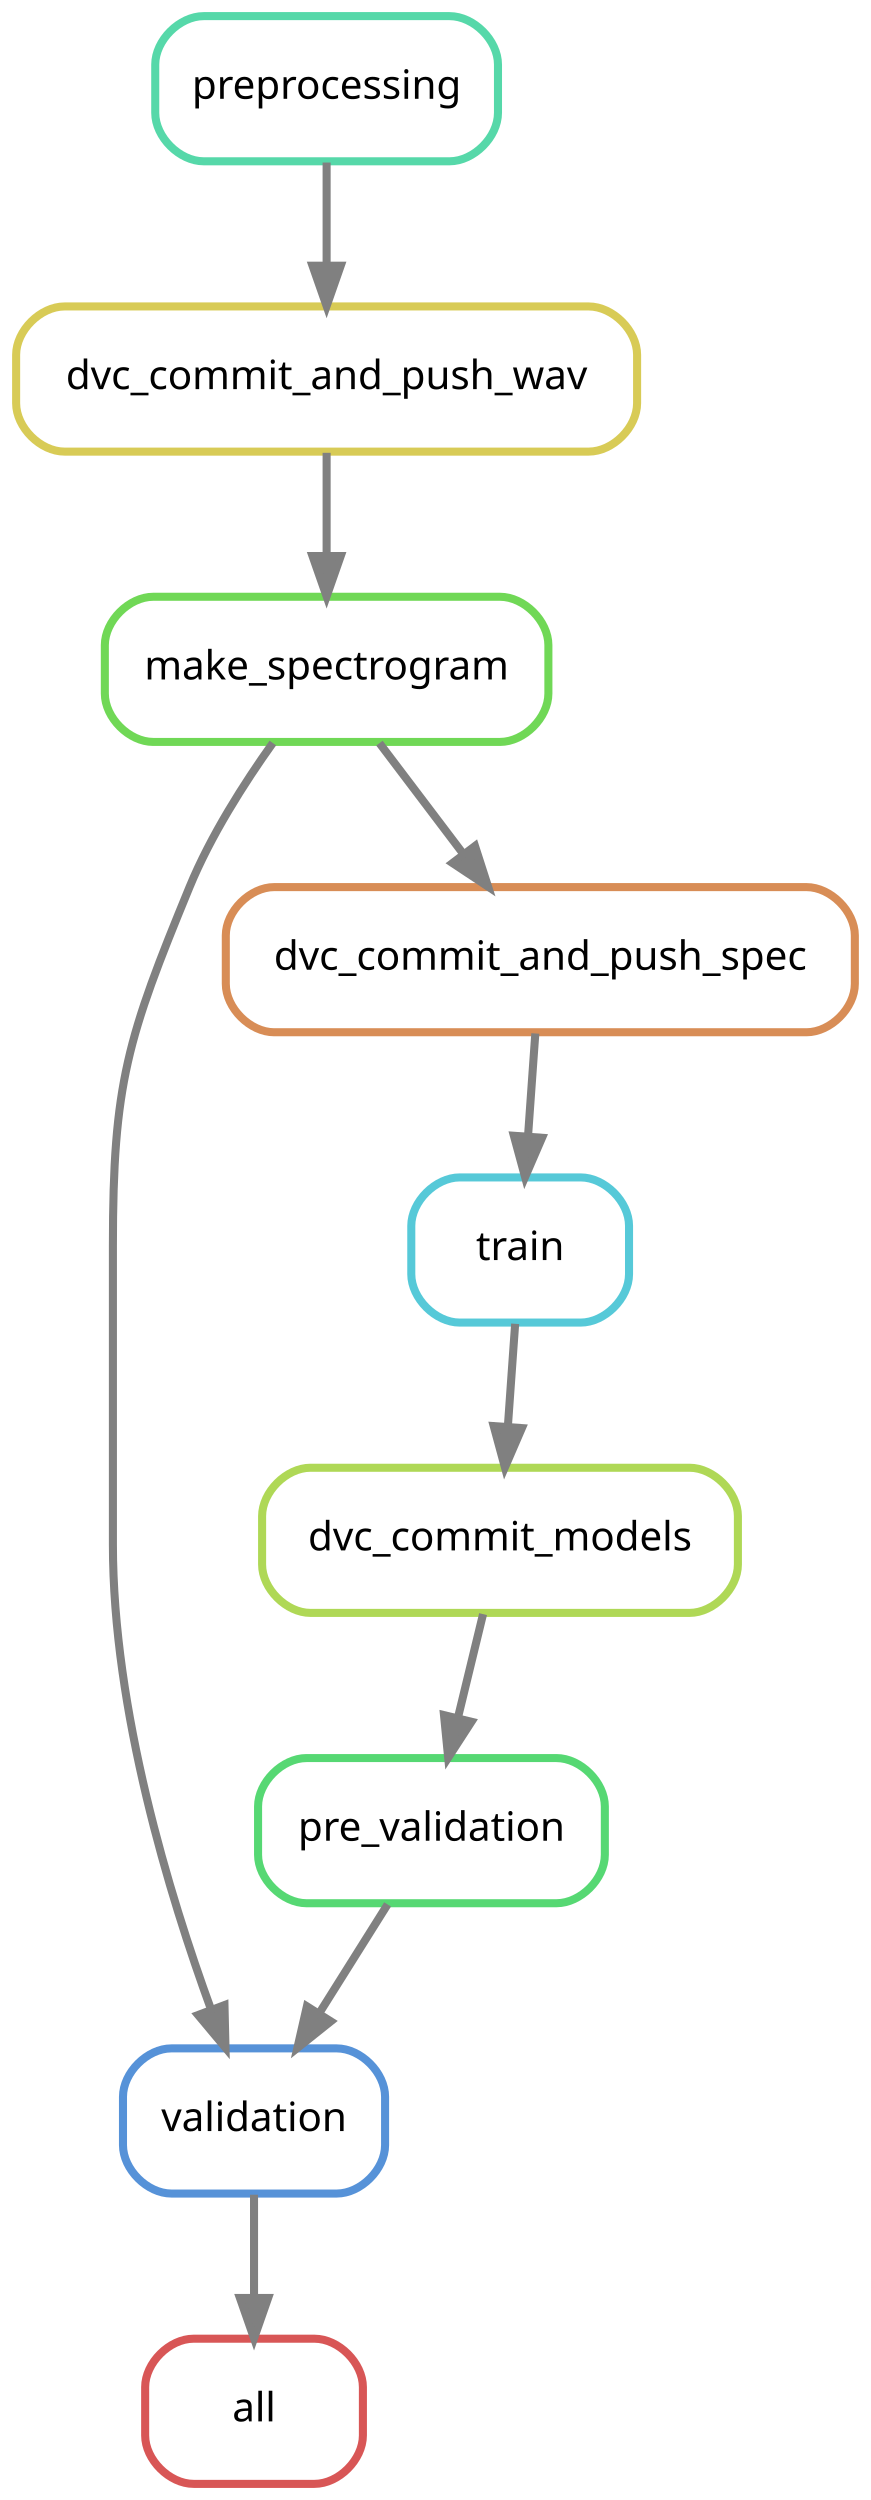
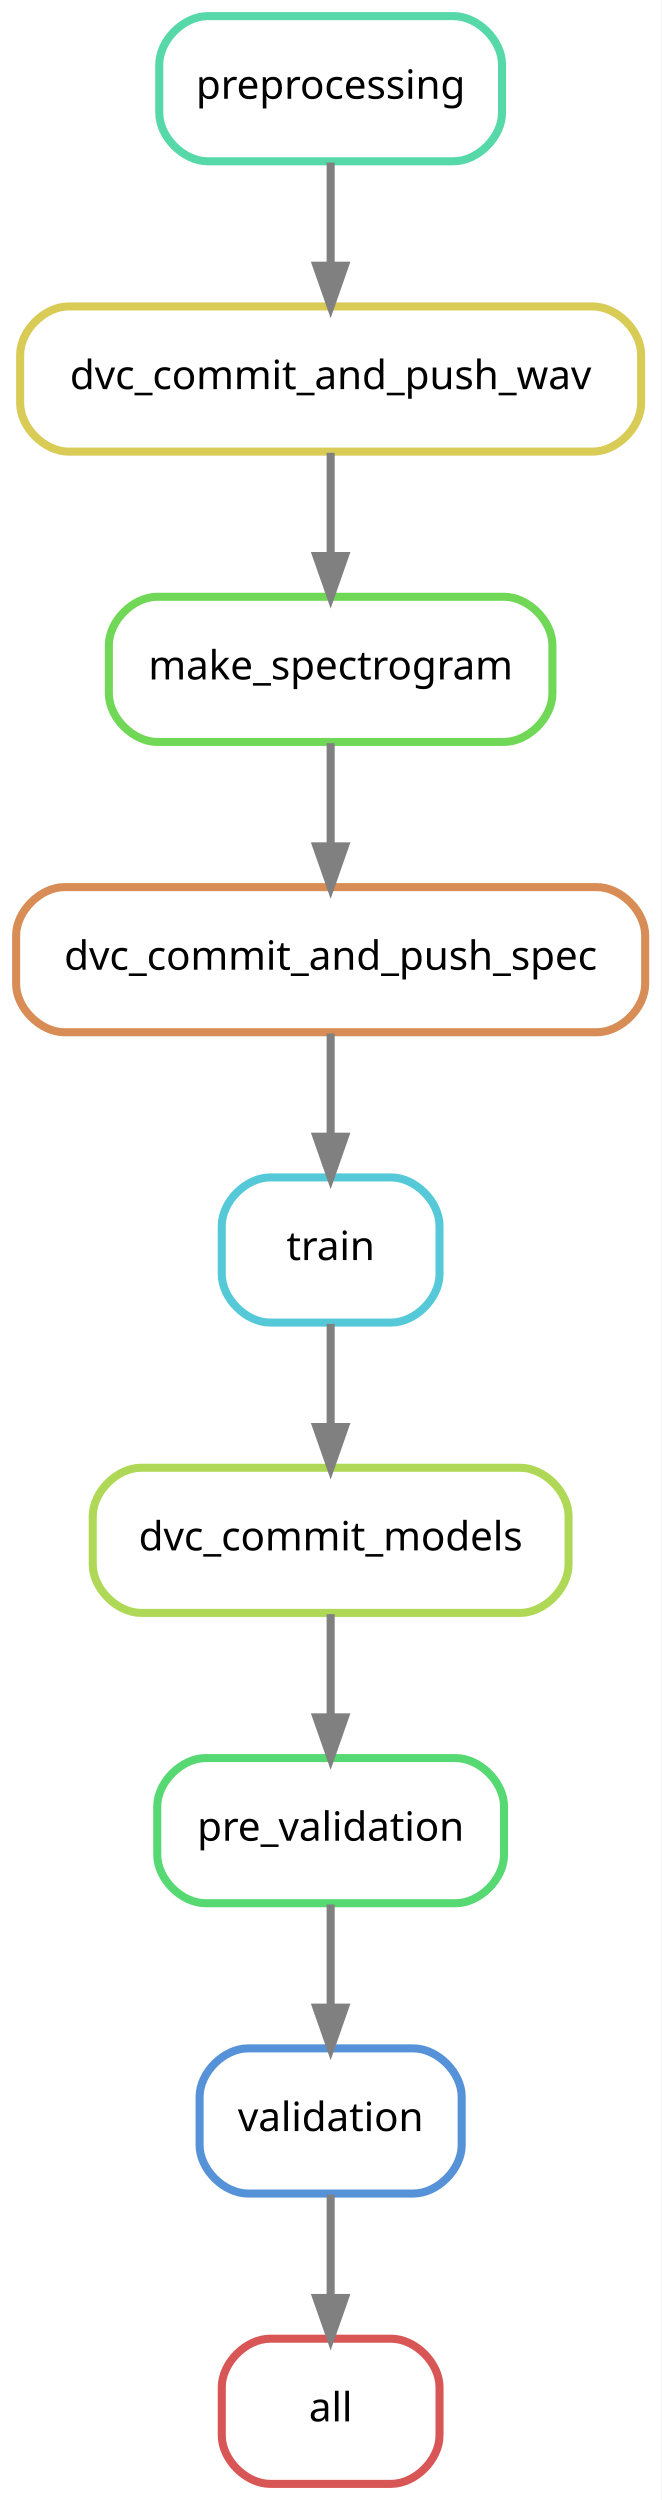
- <svg xmlns="http://www.w3.org/2000/svg" width="216pt" height="620pt" viewBox="0.00 0.00 216.00 620.00">
+ <svg xmlns="http://www.w3.org/2000/svg" width="164pt" height="620pt" viewBox="0.00 0.00 164.00 620.00">
  <g id="graph0" class="graph" transform="scale(1 1) rotate(0) translate(4 616)">
-     <polygon fill="white" stroke="transparent" points="-4,4 -4,-616 212,-616 212,4 -4,4" />
+     <polygon fill="white" stroke="transparent" points="-4,4 -4,-616 160,-616 160,4 -4,4" />
    <g id="node1" class="node">
-       <path fill="none" stroke="#d85656" stroke-width="2" d="M74,-36C74,-36 44,-36 44,-36 38,-36 32,-30 32,-24 32,-24 32,-12 32,-12 32,-6 38,0 44,0 44,0 74,0 74,0 80,0 86,-6 86,-12 86,-12 86,-24 86,-24 86,-30 80,-36 74,-36" />
-       <text text-anchor="middle" x="59" y="-15.5" font-family="sans" font-size="10.00">all</text>
+       <path fill="none" stroke="#d85656" stroke-width="2" d="M93,-36C93,-36 63,-36 63,-36 57,-36 51,-30 51,-24 51,-24 51,-12 51,-12 51,-6 57,0 63,0 63,0 93,0 93,0 99,0 105,-6 105,-12 105,-12 105,-24 105,-24 105,-30 99,-36 93,-36" />
+       <text text-anchor="middle" x="78" y="-15.5" font-family="sans" font-size="10.00">all</text>
    </g>
    <g id="node2" class="node">
-       <path fill="none" stroke="#5692d8" stroke-width="2" d="M79.5,-108C79.5,-108 38.5,-108 38.5,-108 32.5,-108 26.5,-102 26.5,-96 26.5,-96 26.5,-84 26.5,-84 26.5,-78 32.5,-72 38.5,-72 38.5,-72 79.5,-72 79.5,-72 85.5,-72 91.5,-78 91.5,-84 91.5,-84 91.5,-96 91.5,-96 91.5,-102 85.5,-108 79.5,-108" />
-       <text text-anchor="middle" x="59" y="-87.5" font-family="sans" font-size="10.00">validation</text>
+       <path fill="none" stroke="#5692d8" stroke-width="2" d="M98.5,-108C98.5,-108 57.5,-108 57.5,-108 51.5,-108 45.5,-102 45.5,-96 45.5,-96 45.5,-84 45.5,-84 45.5,-78 51.5,-72 57.5,-72 57.5,-72 98.5,-72 98.5,-72 104.5,-72 110.5,-78 110.5,-84 110.5,-84 110.5,-96 110.5,-96 110.5,-102 104.5,-108 98.5,-108" />
+       <text text-anchor="middle" x="78" y="-87.5" font-family="sans" font-size="10.00">validation</text>
    </g>
    <g id="edge1" class="edge">
-       <path fill="none" stroke="grey" stroke-width="2" d="M59,-71.7C59,-63.98 59,-54.71 59,-46.11" />
-       <polygon fill="grey" stroke="grey" stroke-width="2" points="62.5,-46.1 59,-36.1 55.5,-46.1 62.5,-46.1" />
+       <path fill="none" stroke="grey" stroke-width="2" d="M78,-71.7C78,-63.98 78,-54.71 78,-46.11" />
+       <polygon fill="grey" stroke="grey" stroke-width="2" points="81.5,-46.1 78,-36.1 74.5,-46.1 81.5,-46.1" />
    </g>
    <g id="node3" class="node">
-       <path fill="none" stroke="#70d856" stroke-width="2" d="M120,-468C120,-468 34,-468 34,-468 28,-468 22,-462 22,-456 22,-456 22,-444 22,-444 22,-438 28,-432 34,-432 34,-432 120,-432 120,-432 126,-432 132,-438 132,-444 132,-444 132,-456 132,-456 132,-462 126,-468 120,-468" />
-       <text text-anchor="middle" x="77" y="-447.5" font-family="sans" font-size="10.00">make_spectrogram</text>
+       <path fill="none" stroke="#56d873" stroke-width="2" d="M109,-180C109,-180 47,-180 47,-180 41,-180 35,-174 35,-168 35,-168 35,-156 35,-156 35,-150 41,-144 47,-144 47,-144 109,-144 109,-144 115,-144 121,-150 121,-156 121,-156 121,-168 121,-168 121,-174 115,-180 109,-180" />
+       <text text-anchor="middle" x="78" y="-159.5" font-family="sans" font-size="10.00">pre_validation</text>
+     </g>
+     <g id="edge2" class="edge">
+       <path fill="none" stroke="grey" stroke-width="2" d="M78,-143.7C78,-135.98 78,-126.71 78,-118.11" />
+       <polygon fill="grey" stroke="grey" stroke-width="2" points="81.5,-118.1 78,-108.1 74.5,-118.1 81.5,-118.1" />
+     </g>
+     <g id="node4" class="node">
+       <path fill="none" stroke="#afd856" stroke-width="2" d="M125,-252C125,-252 31,-252 31,-252 25,-252 19,-246 19,-240 19,-240 19,-228 19,-228 19,-222 25,-216 31,-216 31,-216 125,-216 125,-216 131,-216 137,-222 137,-228 137,-228 137,-240 137,-240 137,-246 131,-252 125,-252" />
+       <text text-anchor="middle" x="78" y="-231.5" font-family="sans" font-size="10.00">dvc_commit_models</text>
    </g>
    <g id="edge3" class="edge">
-       <path fill="none" stroke="grey" stroke-width="2" d="M63.66,-431.73C56.56,-421.78 48.24,-408.74 43,-396 27.61,-358.6 24,-347.45 24,-307 24,-307 24,-307 24,-233 24,-191.84 38.03,-145.88 48.33,-117.69" />
-       <polygon fill="grey" stroke="grey" stroke-width="2" points="51.67,-118.74 51.92,-108.15 45.12,-116.28 51.67,-118.74" />
+       <path fill="none" stroke="grey" stroke-width="2" d="M78,-215.7C78,-207.98 78,-198.71 78,-190.11" />
+       <polygon fill="grey" stroke="grey" stroke-width="2" points="81.5,-190.1 78,-180.1 74.5,-190.1 81.5,-190.1" />
+     </g>
+     <g id="node5" class="node">
+       <path fill="none" stroke="#56c9d8" stroke-width="2" d="M93,-324C93,-324 63,-324 63,-324 57,-324 51,-318 51,-312 51,-312 51,-300 51,-300 51,-294 57,-288 63,-288 63,-288 93,-288 93,-288 99,-288 105,-294 105,-300 105,-300 105,-312 105,-312 105,-318 99,-324 93,-324" />
+       <text text-anchor="middle" x="78" y="-303.5" font-family="sans" font-size="10.00">train</text>
+     </g>
+     <g id="edge4" class="edge">
+       <path fill="none" stroke="grey" stroke-width="2" d="M78,-287.7C78,-279.98 78,-270.71 78,-262.11" />
+       <polygon fill="grey" stroke="grey" stroke-width="2" points="81.5,-262.1 78,-252.1 74.5,-262.1 81.5,-262.1" />
+     </g>
+     <g id="node6" class="node">
+       <path fill="none" stroke="#d88d56" stroke-width="2" d="M144,-396C144,-396 12,-396 12,-396 6,-396 0,-390 0,-384 0,-384 0,-372 0,-372 0,-366 6,-360 12,-360 12,-360 144,-360 144,-360 150,-360 156,-366 156,-372 156,-372 156,-384 156,-384 156,-390 150,-396 144,-396" />
+       <text text-anchor="middle" x="78" y="-375.5" font-family="sans" font-size="10.00">dvc_commit_and_push_spec</text>
+     </g>
+     <g id="edge5" class="edge">
+       <path fill="none" stroke="grey" stroke-width="2" d="M78,-359.7C78,-351.98 78,-342.71 78,-334.11" />
+       <polygon fill="grey" stroke="grey" stroke-width="2" points="81.5,-334.1 78,-324.1 74.5,-334.1 81.5,-334.1" />
+     </g>
+     <g id="node7" class="node">
+       <path fill="none" stroke="#70d856" stroke-width="2" d="M121,-468C121,-468 35,-468 35,-468 29,-468 23,-462 23,-456 23,-456 23,-444 23,-444 23,-438 29,-432 35,-432 35,-432 121,-432 121,-432 127,-432 133,-438 133,-444 133,-444 133,-456 133,-456 133,-462 127,-468 121,-468" />
+       <text text-anchor="middle" x="78" y="-447.5" font-family="sans" font-size="10.00">make_spectrogram</text>
+     </g>
+     <g id="edge6" class="edge">
+       <path fill="none" stroke="grey" stroke-width="2" d="M78,-431.7C78,-423.98 78,-414.71 78,-406.11" />
+       <polygon fill="grey" stroke="grey" stroke-width="2" points="81.5,-406.1 78,-396.1 74.5,-406.1 81.5,-406.1" />
+     </g>
+     <g id="node8" class="node">
+       <path fill="none" stroke="#d8cb56" stroke-width="2" d="M143,-540C143,-540 13,-540 13,-540 7,-540 1,-534 1,-528 1,-528 1,-516 1,-516 1,-510 7,-504 13,-504 13,-504 143,-504 143,-504 149,-504 155,-510 155,-516 155,-516 155,-528 155,-528 155,-534 149,-540 143,-540" />
+       <text text-anchor="middle" x="78" y="-519.5" font-family="sans" font-size="10.00">dvc_commit_and_push_wav</text>
+     </g>
+     <g id="edge7" class="edge">
+       <path fill="none" stroke="grey" stroke-width="2" d="M78,-503.7C78,-495.98 78,-486.71 78,-478.11" />
+       <polygon fill="grey" stroke="grey" stroke-width="2" points="81.5,-478.1 78,-468.1 74.5,-478.1 81.5,-478.1" />
    </g>
    <g id="node9" class="node">
-       <path fill="none" stroke="#d88d56" stroke-width="2" d="M196,-396C196,-396 64,-396 64,-396 58,-396 52,-390 52,-384 52,-384 52,-372 52,-372 52,-366 58,-360 64,-360 64,-360 196,-360 196,-360 202,-360 208,-366 208,-372 208,-372 208,-384 208,-384 208,-390 202,-396 196,-396" />
-       <text text-anchor="middle" x="130" y="-375.5" font-family="sans" font-size="10.00">dvc_commit_and_push_spec</text>
-     </g>
-     <g id="edge9" class="edge">
-       <path fill="none" stroke="grey" stroke-width="2" d="M90.1,-431.7C96.39,-423.39 104.05,-413.28 110.96,-404.14" />
-       <polygon fill="grey" stroke="grey" stroke-width="2" points="113.8,-406.19 117.05,-396.1 108.22,-401.96 113.8,-406.19" />
-     </g>
-     <g id="node4" class="node">
-       <path fill="none" stroke="#d8cb56" stroke-width="2" d="M142,-540C142,-540 12,-540 12,-540 6,-540 0,-534 0,-528 0,-528 0,-516 0,-516 0,-510 6,-504 12,-504 12,-504 142,-504 142,-504 148,-504 154,-510 154,-516 154,-516 154,-528 154,-528 154,-534 148,-540 142,-540" />
-       <text text-anchor="middle" x="77" y="-519.5" font-family="sans" font-size="10.00">dvc_commit_and_push_wav</text>
-     </g>
-     <g id="edge4" class="edge">
-       <path fill="none" stroke="grey" stroke-width="2" d="M77,-503.7C77,-495.98 77,-486.71 77,-478.11" />
-       <polygon fill="grey" stroke="grey" stroke-width="2" points="80.5,-478.1 77,-468.1 73.5,-478.1 80.5,-478.1" />
-     </g>
-     <g id="node5" class="node">
-       <path fill="none" stroke="#56d8a9" stroke-width="2" d="M107.5,-612C107.5,-612 46.5,-612 46.5,-612 40.5,-612 34.5,-606 34.5,-600 34.5,-600 34.5,-588 34.5,-588 34.5,-582 40.5,-576 46.5,-576 46.5,-576 107.5,-576 107.5,-576 113.5,-576 119.5,-582 119.5,-588 119.5,-588 119.5,-600 119.5,-600 119.5,-606 113.5,-612 107.5,-612" />
-       <text text-anchor="middle" x="77" y="-591.5" font-family="sans" font-size="10.00">preprocessing</text>
-     </g>
-     <g id="edge5" class="edge">
-       <path fill="none" stroke="grey" stroke-width="2" d="M77,-575.7C77,-567.98 77,-558.71 77,-550.11" />
-       <polygon fill="grey" stroke="grey" stroke-width="2" points="80.5,-550.1 77,-540.1 73.5,-550.1 80.5,-550.1" />
-     </g>
-     <g id="node6" class="node">
-       <path fill="none" stroke="#56d873" stroke-width="2" d="M134,-180C134,-180 72,-180 72,-180 66,-180 60,-174 60,-168 60,-168 60,-156 60,-156 60,-150 66,-144 72,-144 72,-144 134,-144 134,-144 140,-144 146,-150 146,-156 146,-156 146,-168 146,-168 146,-174 140,-180 134,-180" />
-       <text text-anchor="middle" x="103" y="-159.5" font-family="sans" font-size="10.00">pre_validation</text>
-     </g>
-     <g id="edge2" class="edge">
-       <path fill="none" stroke="grey" stroke-width="2" d="M92.12,-143.7C87.01,-135.56 80.8,-125.69 75.16,-116.7" />
-       <polygon fill="grey" stroke="grey" stroke-width="2" points="78.04,-114.71 69.75,-108.1 72.11,-118.43 78.04,-114.71" />
-     </g>
-     <g id="node7" class="node">
-       <path fill="none" stroke="#afd856" stroke-width="2" d="M167,-252C167,-252 73,-252 73,-252 67,-252 61,-246 61,-240 61,-240 61,-228 61,-228 61,-222 67,-216 73,-216 73,-216 167,-216 167,-216 173,-216 179,-222 179,-228 179,-228 179,-240 179,-240 179,-246 173,-252 167,-252" />
-       <text text-anchor="middle" x="120" y="-231.5" font-family="sans" font-size="10.00">dvc_commit_models</text>
-     </g>
-     <g id="edge6" class="edge">
-       <path fill="none" stroke="grey" stroke-width="2" d="M115.8,-215.7C113.9,-207.9 111.62,-198.51 109.52,-189.83" />
-       <polygon fill="grey" stroke="grey" stroke-width="2" points="112.92,-189 107.15,-180.1 106.11,-190.65 112.92,-189" />
-     </g>
-     <g id="node8" class="node">
-       <path fill="none" stroke="#56c9d8" stroke-width="2" d="M140,-324C140,-324 110,-324 110,-324 104,-324 98,-318 98,-312 98,-312 98,-300 98,-300 98,-294 104,-288 110,-288 110,-288 140,-288 140,-288 146,-288 152,-294 152,-300 152,-300 152,-312 152,-312 152,-318 146,-324 140,-324" />
-       <text text-anchor="middle" x="125" y="-303.5" font-family="sans" font-size="10.00">train</text>
-     </g>
-     <g id="edge7" class="edge">
-       <path fill="none" stroke="grey" stroke-width="2" d="M123.76,-287.7C123.21,-279.98 122.55,-270.71 121.94,-262.11" />
-       <polygon fill="grey" stroke="grey" stroke-width="2" points="125.43,-261.83 121.22,-252.1 118.44,-262.33 125.43,-261.83" />
+       <path fill="none" stroke="#56d8a9" stroke-width="2" d="M108.5,-612C108.5,-612 47.5,-612 47.5,-612 41.5,-612 35.5,-606 35.5,-600 35.5,-600 35.5,-588 35.5,-588 35.5,-582 41.5,-576 47.5,-576 47.5,-576 108.5,-576 108.5,-576 114.5,-576 120.5,-582 120.5,-588 120.5,-588 120.5,-600 120.5,-600 120.5,-606 114.5,-612 108.5,-612" />
+       <text text-anchor="middle" x="78" y="-591.5" font-family="sans" font-size="10.00">preprocessing</text>
    </g>
    <g id="edge8" class="edge">
-       <path fill="none" stroke="grey" stroke-width="2" d="M128.76,-359.7C128.21,-351.98 127.55,-342.71 126.94,-334.11" />
-       <polygon fill="grey" stroke="grey" stroke-width="2" points="130.43,-333.83 126.22,-324.1 123.44,-334.33 130.43,-333.83" />
+       <path fill="none" stroke="grey" stroke-width="2" d="M78,-575.7C78,-567.98 78,-558.71 78,-550.11" />
+       <polygon fill="grey" stroke="grey" stroke-width="2" points="81.5,-550.1 78,-540.1 74.5,-550.1 81.5,-550.1" />
    </g>
  </g>
</svg>
